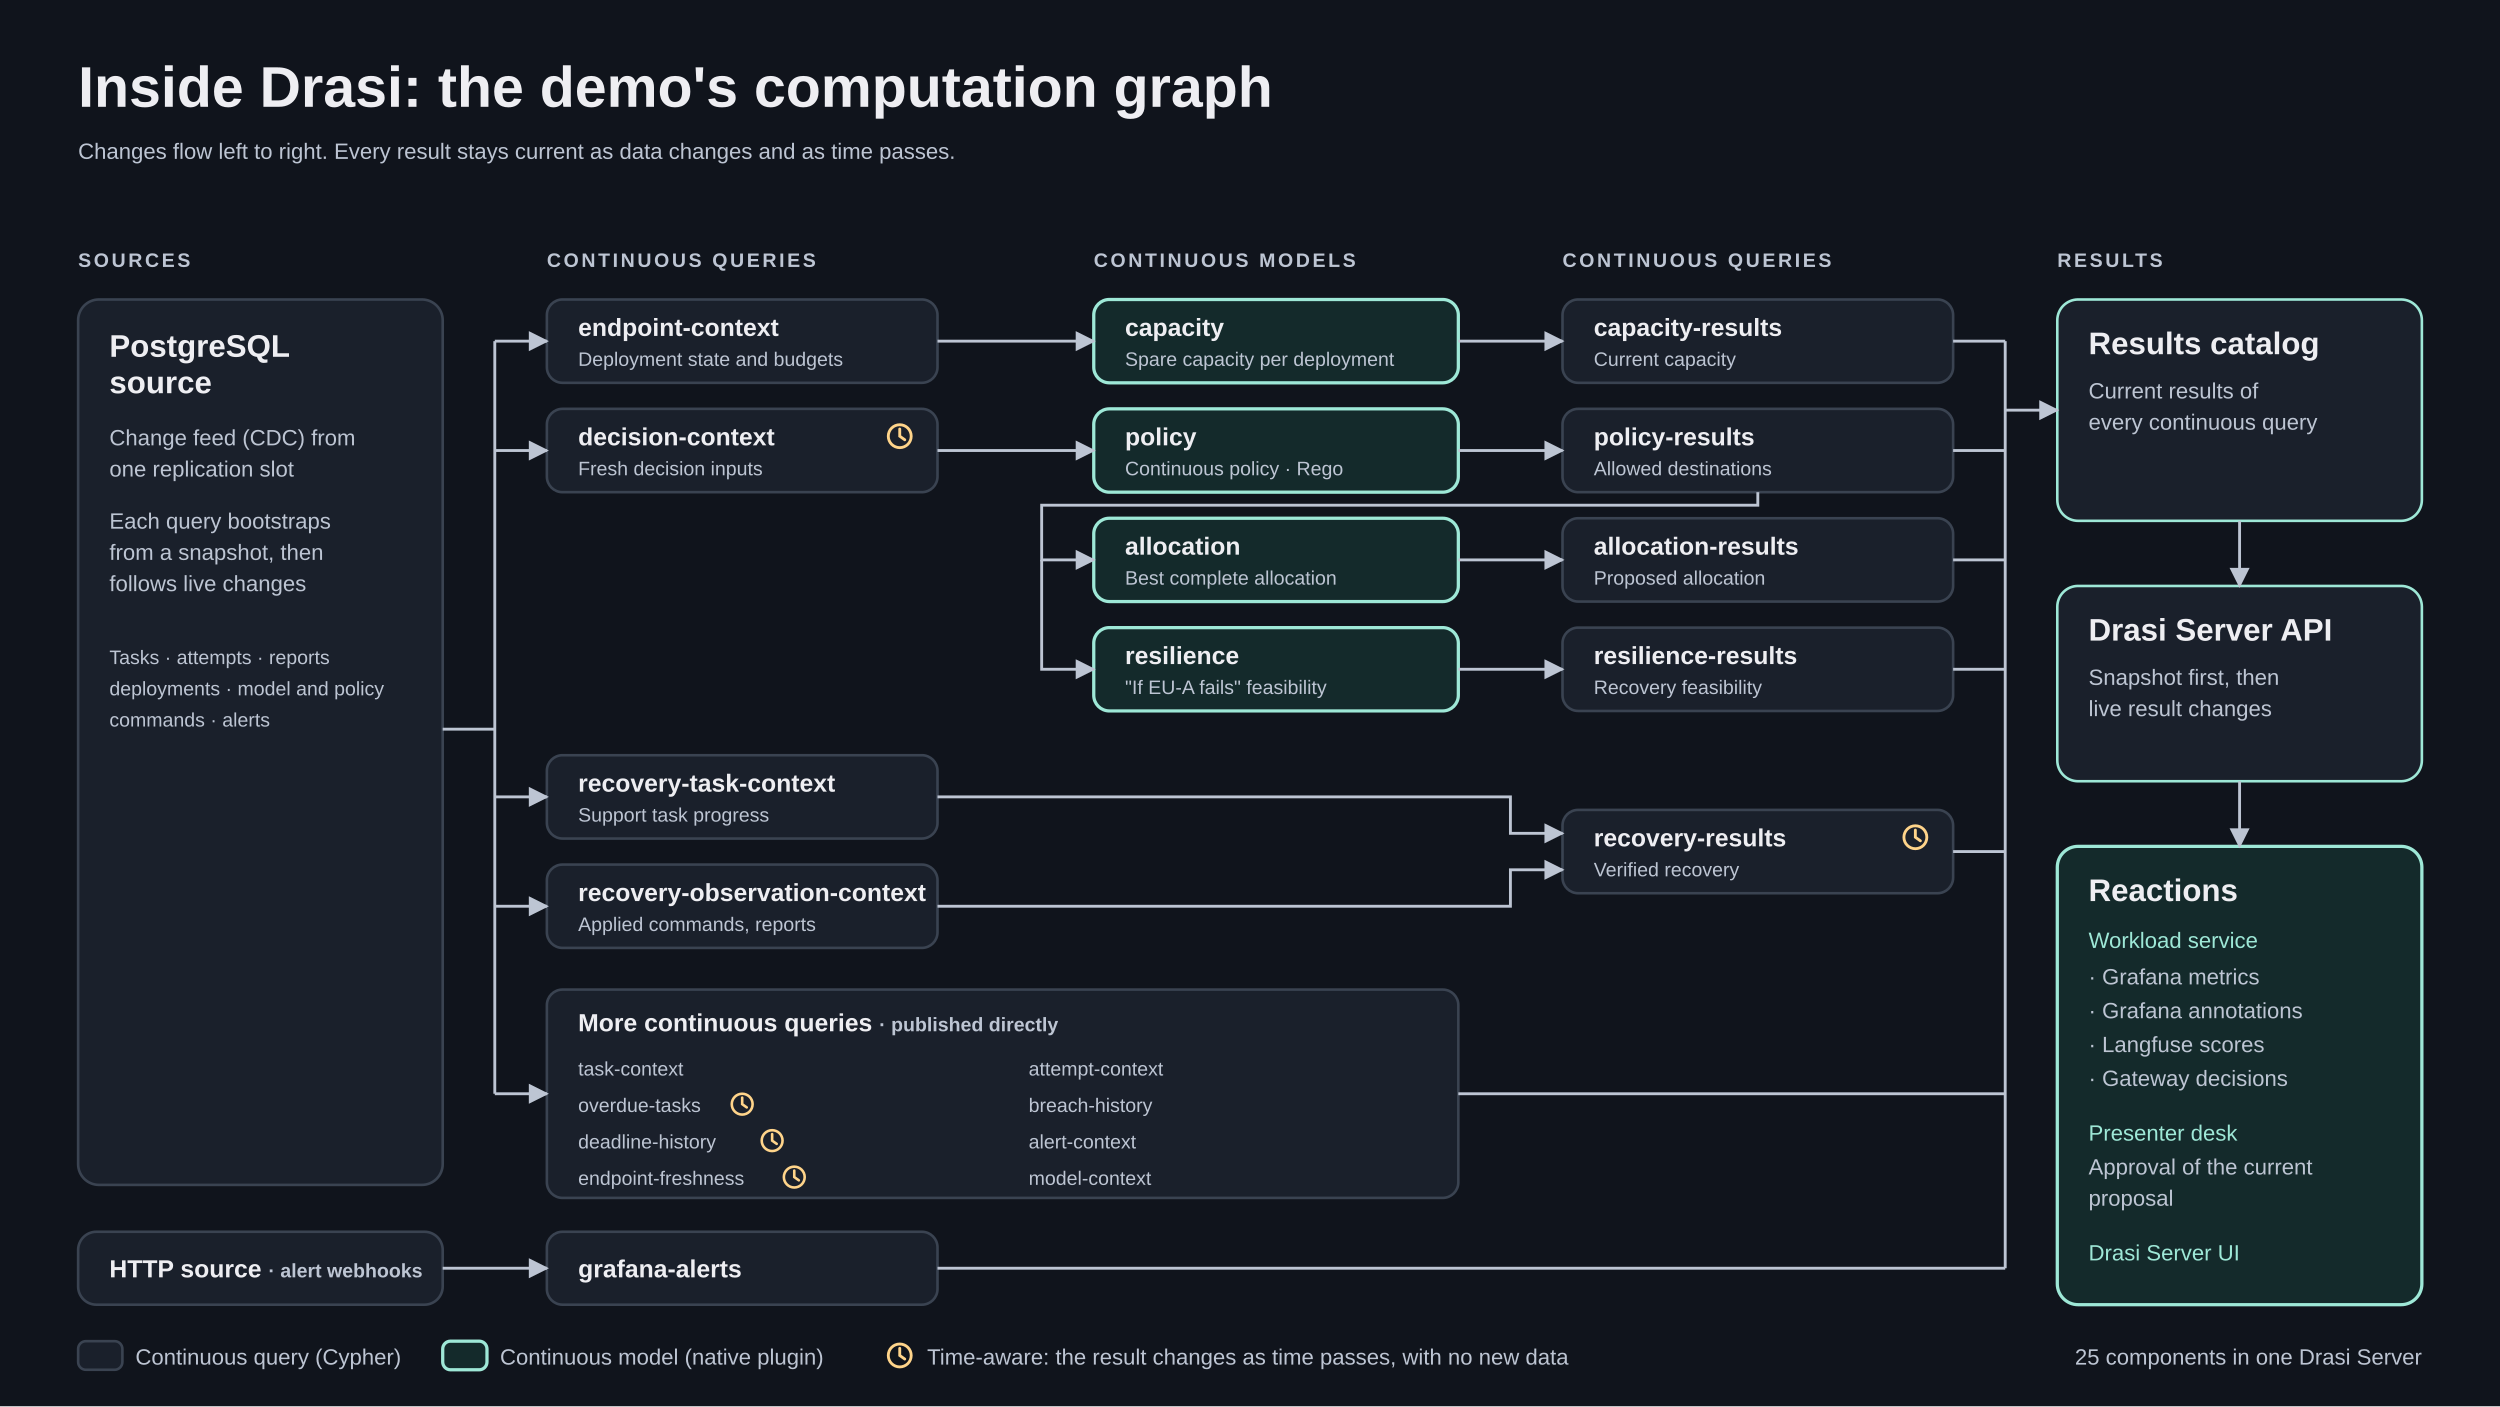
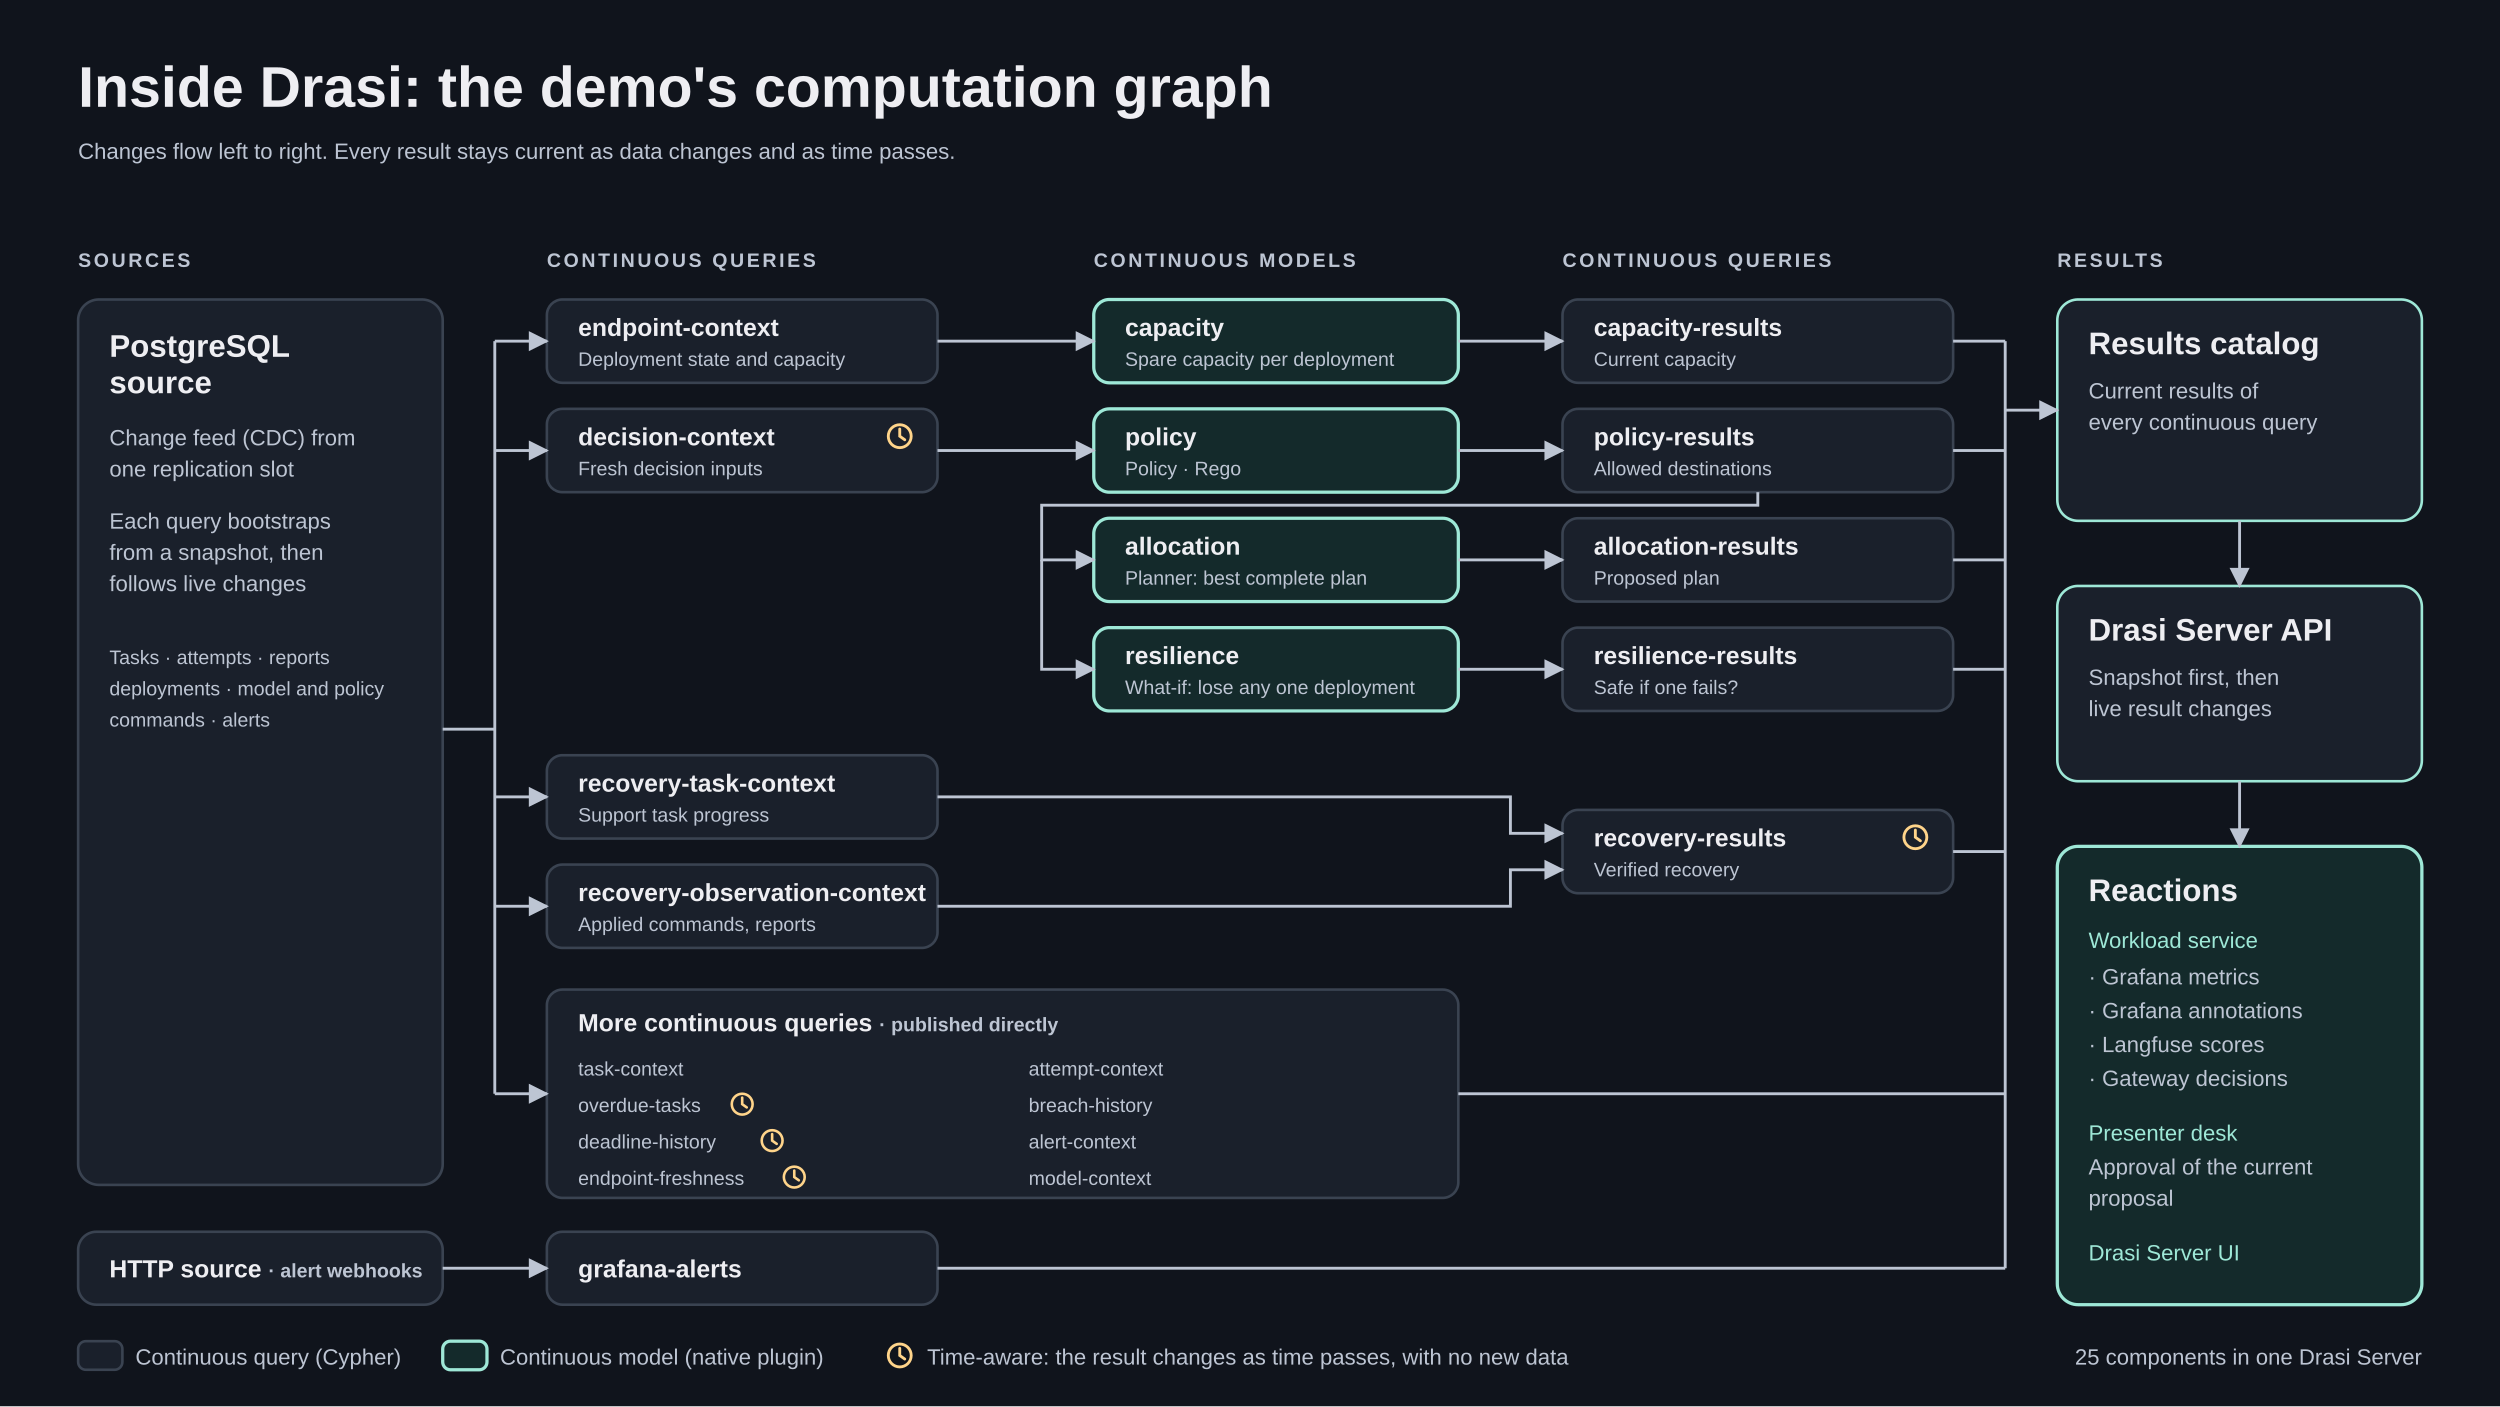
<svg xmlns="http://www.w3.org/2000/svg" viewBox="0 0 1920 1080" width="1920" height="1080" font-family="Aptos, 'Segoe UI', Arial, sans-serif">
  <defs>
    <marker id="arrow" viewBox="0 0 10 10" refX="9" refY="5" markerWidth="7" markerHeight="7" orient="auto-start-reverse">
      <path d="M0,0 L10,5 L0,10 z" fill="#bdc5d3" />
    </marker>
    <symbol id="clock" viewBox="0 0 20 20">
      <circle cx="10" cy="10" r="8" fill="none" stroke="#ffd48a" stroke-width="2" />
      <path d="M10,5 V10 L13.5,12.5" fill="none" stroke="#ffd48a" stroke-width="2" stroke-linecap="round" />
    </symbol>
    <style>
      .box { fill: #1a202b; stroke: #3a4351; stroke-width: 2; }
      .model { fill: #142a2b; stroke: #9ee8d7; stroke-width: 2.5; }
      .out { fill: #1a202b; stroke: #9ee8d7; stroke-width: 2; }
      .name { fill: #eeeef2; font-size: 19px; font-weight: 700; }
      .desc { fill: #bdc5d3; font-size: 15px; }
      .title { fill: #eeeef2; font-size: 24px; font-weight: 700; }
      .sub { fill: #bdc5d3; font-size: 17px; }
      .accent { fill: #9ee8d7; }
      .head { fill: #bdc5d3; font-size: 15px; font-weight: 700; letter-spacing: 2px; }
      .flow { fill: none; stroke: #bdc5d3; stroke-width: 2.2; marker-end: url(#arrow); }
      .line { fill: none; stroke: #bdc5d3; stroke-width: 2.2; }
    </style>
  </defs>
  <rect width="1920" height="1080" fill="#10141c" />
  <text x="60" y="82" fill="#eeeef2" font-size="44" font-weight="700">Inside Drasi: the demo's computation graph</text>
  <text x="60" y="122" class="sub" font-size="22">Changes flow left to right. Every result stays current as data changes and as time passes.</text>
  <text x="60" y="205" class="head">SOURCES</text>
  <text x="420" y="205" class="head">CONTINUOUS QUERIES</text>
  <text x="840" y="205" class="head">CONTINUOUS MODELS</text>
  <text x="1200" y="205" class="head">CONTINUOUS QUERIES</text>
  <text x="1580" y="205" class="head">RESULTS</text>
  <rect x="60" y="230" width="280" height="680" rx="16" class="box" />
  <text x="84" y="274" class="title">PostgreSQL</text>
  <text x="84" y="302" class="title">source</text>
  <text x="84" y="342" class="sub">Change feed (CDC) from</text>
  <text x="84" y="366" class="sub">one replication slot</text>
  <text x="84" y="406" class="sub">Each query bootstraps</text>
  <text x="84" y="430" class="sub">from a snapshot, then</text>
  <text x="84" y="454" class="sub">follows live changes</text>
  <text x="84" y="510" class="desc">Tasks · attempts · reports</text>
  <text x="84" y="534" class="desc">deployments · model and policy</text>
  <text x="84" y="558" class="desc">commands · alerts</text>
  <rect x="60" y="946" width="280" height="56" rx="14" class="box" />
  <text x="84" y="981" class="name">HTTP source <tspan class="desc">· alert webhooks</tspan>
  </text>
  <rect x="420" y="230" width="300" height="64" rx="12" class="box" />
  <text x="444" y="258" class="name">endpoint-context</text>
-   <text x="444" y="281" class="desc">Deployment state and budgets</text>
+   <text x="444" y="281" class="desc">Deployment state and capacity</text>
  <rect x="420" y="314" width="300" height="64" rx="12" class="box" />
  <text x="444" y="342" class="name">decision-context</text>
  <text x="444" y="365" class="desc">Fresh decision inputs</text>
  <use href="#clock" x="680" y="324" width="22" height="22" />
  <rect x="420" y="580" width="300" height="64" rx="12" class="box" />
  <text x="444" y="608" class="name" font-size="17">recovery-task-context</text>
  <text x="444" y="631" class="desc">Support task progress</text>
  <rect x="420" y="664" width="300" height="64" rx="12" class="box" />
  <text x="444" y="692" class="name" font-size="17">recovery-observation-context</text>
  <text x="444" y="715" class="desc">Applied commands, reports</text>
  <rect x="420" y="760" width="700" height="160" rx="12" class="box" />
  <text x="444" y="792" class="name">More continuous queries <tspan class="desc">· published directly</tspan>
  </text>
  <text x="444" y="826" class="desc" font-size="17">task-context</text>
  <text x="444" y="854" class="desc" font-size="17">overdue-tasks</text>
  <use href="#clock" x="560" y="838" width="20" height="20" />
  <text x="444" y="882" class="desc" font-size="17">deadline-history</text>
  <use href="#clock" x="583" y="866" width="20" height="20" />
  <text x="444" y="910" class="desc" font-size="17">endpoint-freshness</text>
  <use href="#clock" x="600" y="894" width="20" height="20" />
  <text x="790" y="826" class="desc" font-size="17">attempt-context</text>
  <text x="790" y="854" class="desc" font-size="17">breach-history</text>
  <text x="790" y="882" class="desc" font-size="17">alert-context</text>
  <text x="790" y="910" class="desc" font-size="17">model-context</text>
  <rect x="420" y="946" width="300" height="56" rx="12" class="box" />
  <text x="444" y="981" class="name">grafana-alerts</text>
  <rect x="840" y="230" width="280" height="64" rx="12" class="model" />
  <text x="864" y="258" class="name">capacity</text>
  <text x="864" y="281" class="desc">Spare capacity per deployment</text>
  <rect x="840" y="314" width="280" height="64" rx="12" class="model" />
  <text x="864" y="342" class="name">policy</text>
-   <text x="864" y="365" class="desc">Continuous policy · Rego</text>
+   <text x="864" y="365" class="desc">Policy · Rego</text>
  <rect x="840" y="398" width="280" height="64" rx="12" class="model" />
  <text x="864" y="426" class="name">allocation</text>
-   <text x="864" y="449" class="desc">Best complete allocation</text>
+   <text x="864" y="449" class="desc">Planner: best complete plan</text>
  <rect x="840" y="482" width="280" height="64" rx="12" class="model" />
  <text x="864" y="510" class="name">resilience</text>
-   <text x="864" y="533" class="desc">"If EU-A fails" feasibility</text>
+   <text x="864" y="533" class="desc">What-if: lose any one deployment</text>
  <rect x="1200" y="230" width="300" height="64" rx="12" class="box" />
  <text x="1224" y="258" class="name">capacity-results</text>
  <text x="1224" y="281" class="desc">Current capacity</text>
  <rect x="1200" y="314" width="300" height="64" rx="12" class="box" />
  <text x="1224" y="342" class="name">policy-results</text>
  <text x="1224" y="365" class="desc">Allowed destinations</text>
  <rect x="1200" y="398" width="300" height="64" rx="12" class="box" />
  <text x="1224" y="426" class="name">allocation-results</text>
-   <text x="1224" y="449" class="desc">Proposed allocation</text>
+   <text x="1224" y="449" class="desc">Proposed plan</text>
  <rect x="1200" y="482" width="300" height="64" rx="12" class="box" />
  <text x="1224" y="510" class="name">resilience-results</text>
-   <text x="1224" y="533" class="desc">Recovery feasibility</text>
+   <text x="1224" y="533" class="desc">Safe if one fails?</text>
  <rect x="1200" y="622" width="300" height="64" rx="12" class="box" />
  <text x="1224" y="650" class="name">recovery-results</text>
  <text x="1224" y="673" class="desc">Verified recovery</text>
  <use href="#clock" x="1460" y="632" width="22" height="22" />
  <rect x="1580" y="230" width="280" height="170" rx="16" class="out" />
  <text x="1604" y="272" class="title">Results catalog</text>
  <text x="1604" y="306" class="sub">Current results of</text>
  <text x="1604" y="330" class="sub">every continuous query</text>
  <rect x="1580" y="450" width="280" height="150" rx="16" class="out" />
  <text x="1604" y="492" class="title">Drasi Server API</text>
  <text x="1604" y="526" class="sub">Snapshot first, then</text>
  <text x="1604" y="550" class="sub">live result changes</text>
  <rect x="1580" y="650" width="280" height="352" rx="16" class="model" />
  <text x="1604" y="692" class="title">Reactions</text>
  <text x="1604" y="728" class="sub accent">Workload service</text>
  <text x="1604" y="756" class="sub">· Grafana metrics</text>
  <text x="1604" y="782" class="sub">· Grafana annotations</text>
  <text x="1604" y="808" class="sub">· Langfuse scores</text>
  <text x="1604" y="834" class="sub">· Gateway decisions</text>
  <text x="1604" y="876" class="sub accent">Presenter desk</text>
  <text x="1604" y="902" class="sub">Approval of the current</text>
  <text x="1604" y="926" class="sub">proposal</text>
  <text x="1604" y="968" class="sub accent">Drasi Server UI</text>
  <path d="M340,560 H380" class="line" />
  <path d="M380,262 V840" class="line" />
  <path d="M380,262 H420" class="flow" />
  <path d="M380,346 H420" class="flow" />
  <path d="M380,612 H420" class="flow" />
  <path d="M380,696 H420" class="flow" />
  <path d="M380,840 H420" class="flow" />
  <path d="M340,974 H420" class="flow" />
  <path d="M720,262 H840" class="flow" />
  <path d="M720,346 H840" class="flow" />
  <path d="M1120,262 H1200" class="flow" />
  <path d="M1120,346 H1200" class="flow" />
  <path d="M1120,430 H1200" class="flow" />
  <path d="M1120,514 H1200" class="flow" />
  <path d="M1350,378 V388 H800 V430 H840" class="flow" />
  <path d="M800,430 V514 H840" class="flow" />
  <path d="M720,612 H1160 V640 H1200" class="flow" />
  <path d="M720,696 H1160 V668 H1200" class="flow" />
  <path d="M1500,262 H1540" class="line" />
  <path d="M1500,346 H1540" class="line" />
  <path d="M1500,430 H1540" class="line" />
  <path d="M1500,514 H1540" class="line" />
  <path d="M1500,654 H1540" class="line" />
  <path d="M1120,840 H1540" class="line" />
  <path d="M720,974 H1540" class="line" />
  <path d="M1540,262 V974" class="line" />
  <path d="M1540,315 H1580" class="flow" />
  <path d="M1720,400 V450" class="flow" />
  <path d="M1720,600 V650" class="flow" />
  <rect x="60" y="1030" width="34" height="22" rx="6" class="box" />
  <text x="104" y="1048" class="sub">Continuous query (Cypher)</text>
  <rect x="340" y="1030" width="34" height="22" rx="6" class="model" />
  <text x="384" y="1048" class="sub">Continuous model (native plugin)</text>
  <use href="#clock" x="680" y="1030" width="22" height="22" />
  <text x="712" y="1048" class="sub">Time-aware: the result changes as time passes, with no new data</text>
  <text x="1860" y="1048" class="sub" text-anchor="end">25 components in one Drasi Server</text>
</svg>
